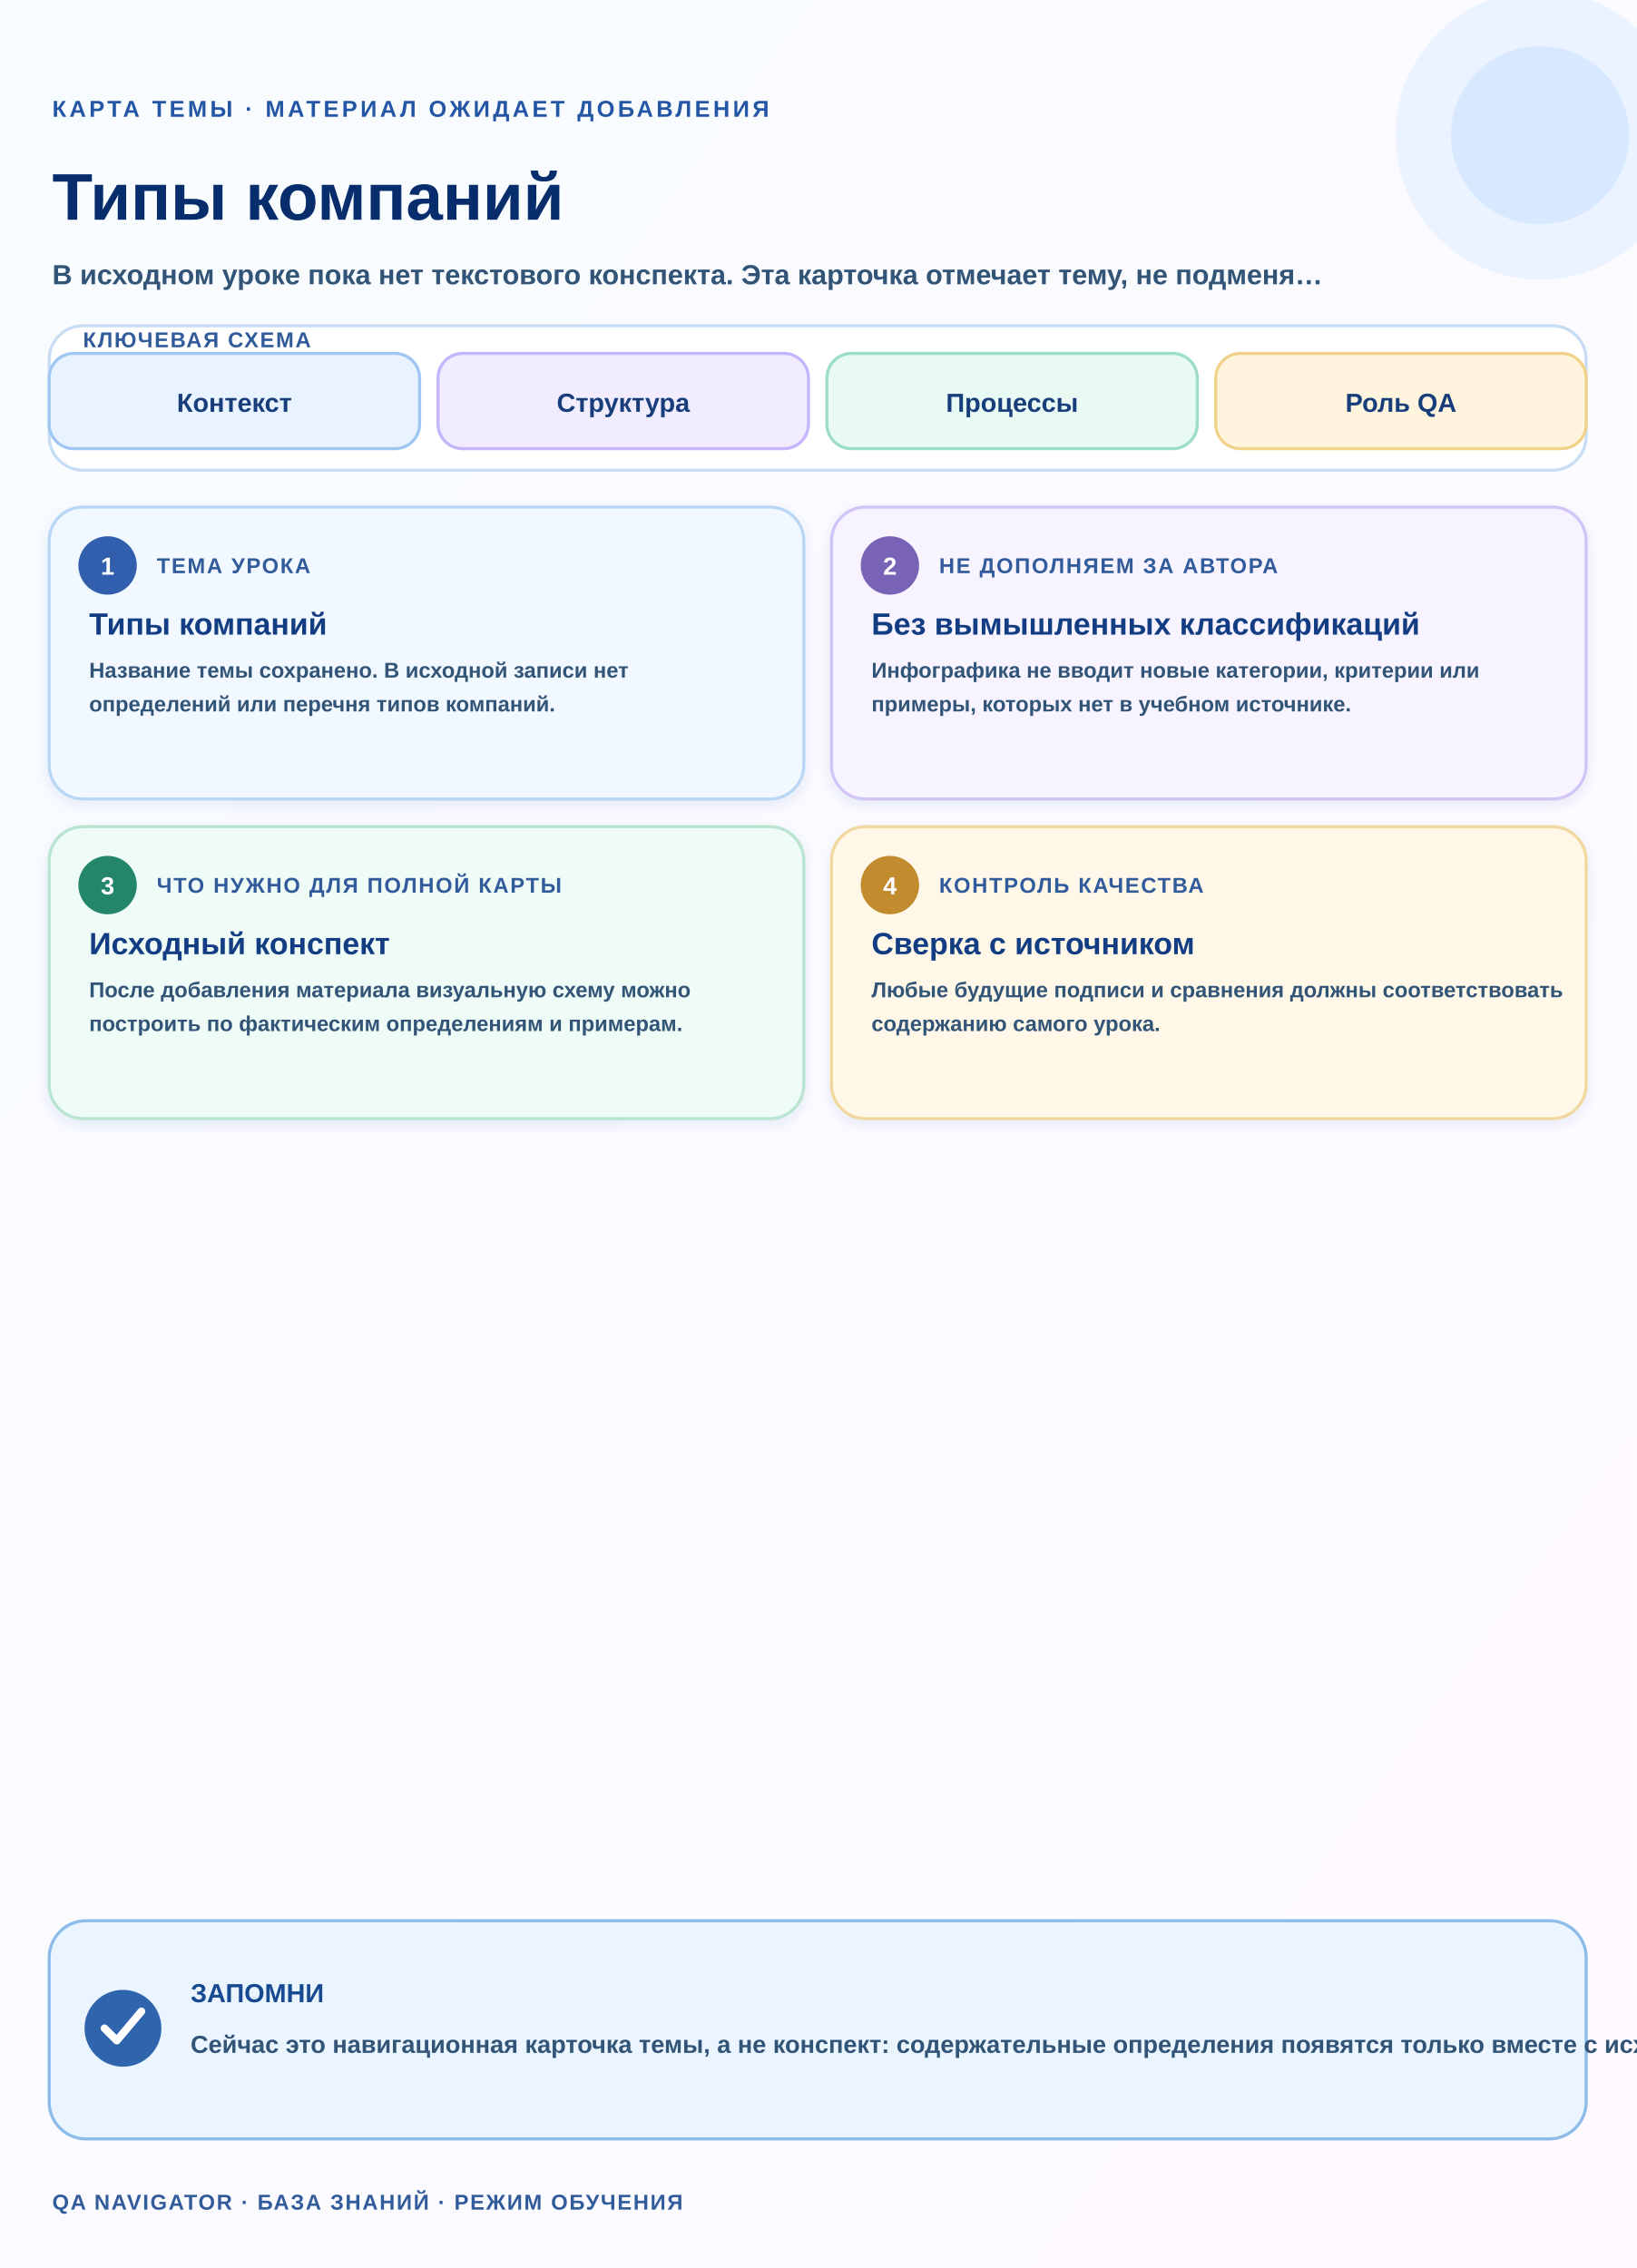
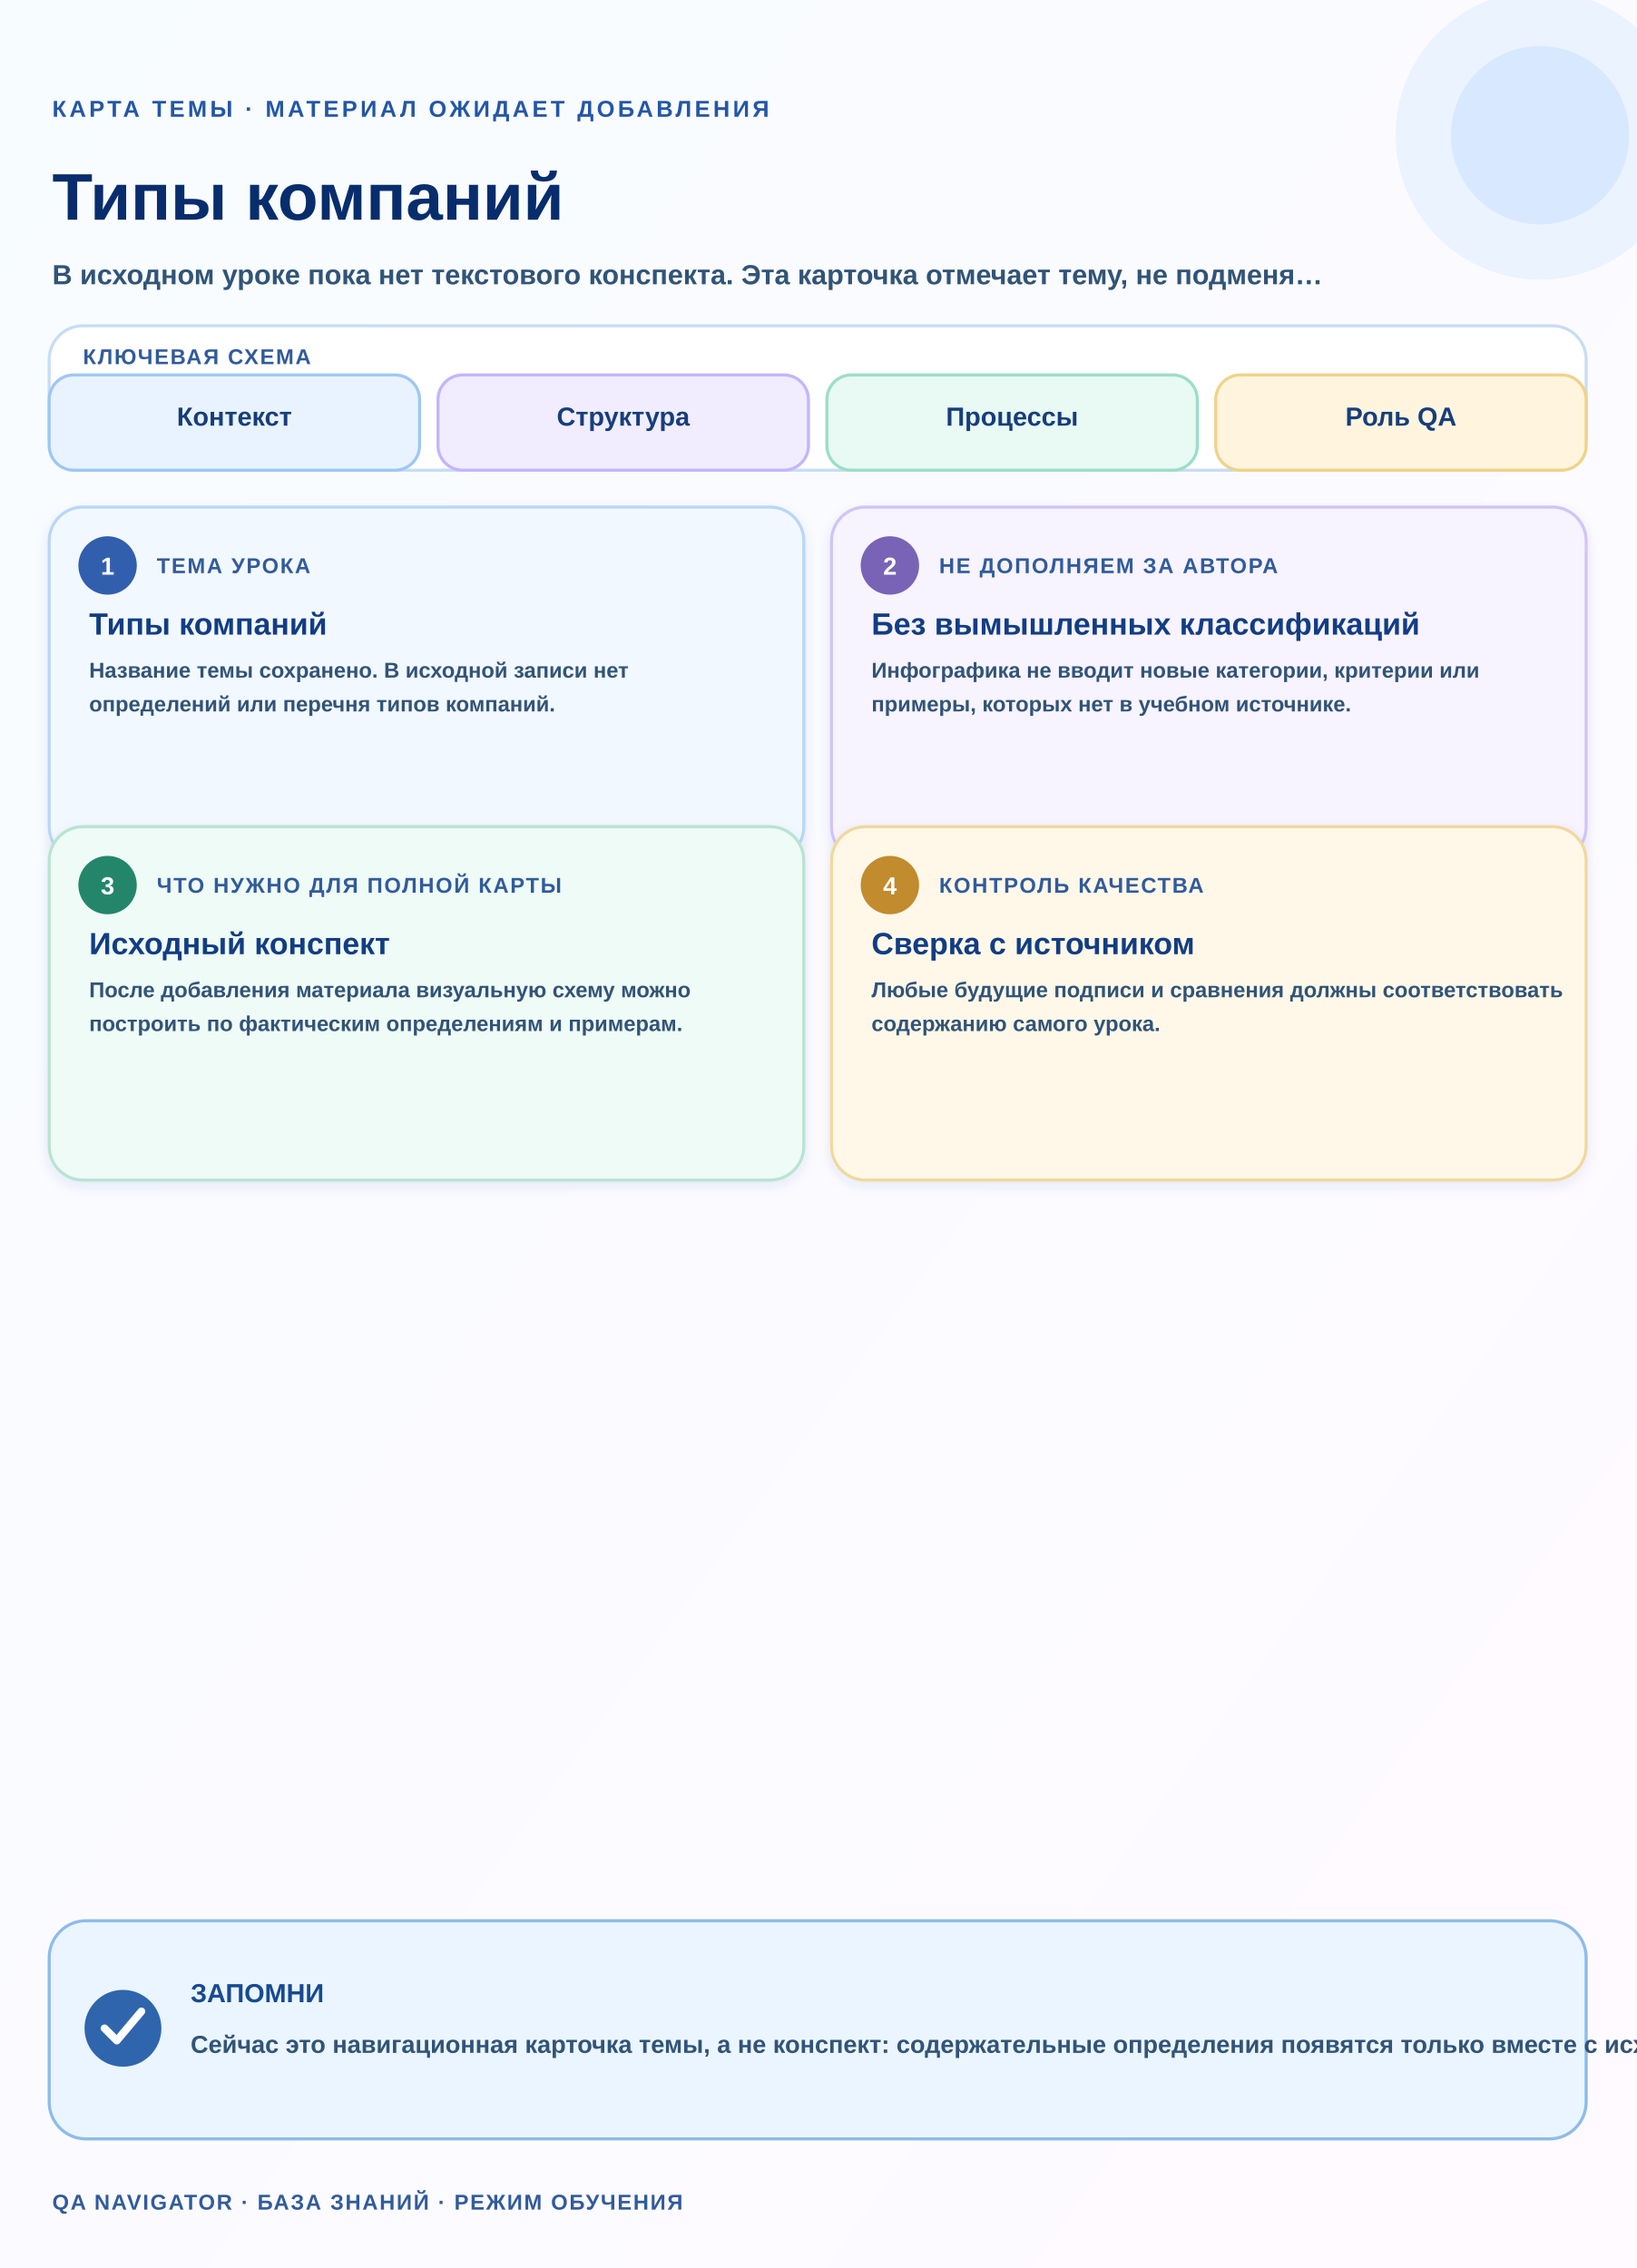
<svg xmlns="http://www.w3.org/2000/svg" viewBox="0 0 1065 1476" preserveAspectRatio="xMidYMin meet" role="img" aria-labelledby="title desc">
  <defs>
    <linearGradient id="paper" x1="0" y1="0" x2="1" y2="1">
      <stop stop-color="#f7fcff" />
      <stop offset="1" stop-color="#fffaff" />
    </linearGradient>
    <filter id="shadow" x="-10%" y="-10%" width="120%" height="120%">
      <feDropShadow dx="0" dy="3" stdDeviation="4" flood-color="#174da1" flood-opacity=".09" />
    </filter>
    <style>
.title{font:800 43px Arial,sans-serif;fill:#082d6c}.tag{font:800 15px Arial,sans-serif;letter-spacing:2px;fill:#2456a6}
.subtitle{font:600 18px Arial,sans-serif;fill:#315477}.flow{font:800 17px Arial,sans-serif;fill:#173e7b}
.eyebrow{font:800 14px Arial,sans-serif;letter-spacing:1px;fill:#315b9b}.heading{font:800 20px Arial,sans-serif;fill:#123d83}
.body{font:600 14px Arial,sans-serif;fill:#315477}.number{font:800 16px Arial,sans-serif;fill:#fff}
.footerTitle{font:800 17px Arial,sans-serif;fill:#174a91}.footer{font:600 16px Arial,sans-serif;fill:#315477}
</style>
  </defs>
  <rect width="1065" height="1476" fill="url(#paper)" />
  <circle cx="1002" cy="88" r="94" fill="#eaf3ff" />
  <circle cx="1002" cy="88" r="58" fill="#d8e9ff" />
  <text x="34" y="76" class="tag">КАРТА ТЕМЫ · МАТЕРИАЛ ОЖИДАЕТ ДОБАВЛЕНИЯ</text>
  <text x="34" y="143" class="title">Типы компаний</text>
  <text x="34" y="185" class="subtitle">В исходном уроке пока нет текстового конспекта. Эта карточка отмечает тему, не подменя…</text>
  <rect x="32" y="212" width="1000" height="94" rx="22" fill="#fff" stroke="#c8ddf4" stroke-width="2" />
-   <text x="54" y="226" class="eyebrow">КЛЮЧЕВАЯ СХЕМА</text>
-   <rect x="32" y="230" width="241" height="62" rx="16" fill="#e8f3ff" stroke="#9fc7f2" stroke-width="2" />
-   <text x="152.5" y="268" text-anchor="middle" class="flow">Контекст</text>
-   <rect x="285" y="230" width="241" height="62" rx="16" fill="#f1edff" stroke="#c4b5fd" stroke-width="2" />
-   <text x="405.5" y="268" text-anchor="middle" class="flow">Структура</text>
-   <rect x="538" y="230" width="241" height="62" rx="16" fill="#e8faf3" stroke="#9cdec6" stroke-width="2" />
-   <text x="658.5" y="268" text-anchor="middle" class="flow">Процессы</text>
-   <rect x="791" y="230" width="241" height="62" rx="16" fill="#fff5df" stroke="#f0d28a" stroke-width="2" />
-   <text x="911.5" y="268" text-anchor="middle" class="flow">Роль QA</text>
-   <rect x="32" y="330" width="491" height="190" rx="22" fill="#f2f8ff" stroke="#b9d7f5" stroke-width="2" filter="url(#shadow)" />
+   <text x="54" y="237" class="eyebrow">КЛЮЧЕВАЯ СХЕМА</text>
+   <rect x="32" y="244" width="241" height="62" rx="16" fill="#e8f3ff" stroke="#9fc7f2" stroke-width="2" />
+   <text x="152.5" y="277" text-anchor="middle" class="flow">Контекст</text>
+   <rect x="285" y="244" width="241" height="62" rx="16" fill="#f1edff" stroke="#c4b5fd" stroke-width="2" />
+   <text x="405.5" y="277" text-anchor="middle" class="flow">Структура</text>
+   <rect x="538" y="244" width="241" height="62" rx="16" fill="#e8faf3" stroke="#9cdec6" stroke-width="2" />
+   <text x="658.5" y="277" text-anchor="middle" class="flow">Процессы</text>
+   <rect x="791" y="244" width="241" height="62" rx="16" fill="#fff5df" stroke="#f0d28a" stroke-width="2" />
+   <text x="911.5" y="277" text-anchor="middle" class="flow">Роль QA</text>
+   <rect x="32" y="330" width="491" height="230" rx="22" fill="#f2f8ff" stroke="#b9d7f5" stroke-width="2" filter="url(#shadow)" />
  <circle cx="70" cy="368" r="19" fill="#315fae" />
  <text x="70" y="374" text-anchor="middle" class="number">1</text>
  <text x="102" y="373" class="eyebrow">ТЕМА УРОКА</text>
  <text x="58" y="413" class="heading">Типы компаний</text>
  <text x="58" y="441" class="body">Название темы сохранено. В исходной записи нет</text>
  <text x="58" y="463" class="body">определений или перечня типов компаний.</text>
-   <rect x="541" y="330" width="491" height="190" rx="22" fill="#f7f3ff" stroke="#d1c5f5" stroke-width="2" filter="url(#shadow)" />
+   <rect x="541" y="330" width="491" height="230" rx="22" fill="#f7f3ff" stroke="#d1c5f5" stroke-width="2" filter="url(#shadow)" />
  <circle cx="579" cy="368" r="19" fill="#7863b6" />
  <text x="579" y="374" text-anchor="middle" class="number">2</text>
  <text x="611" y="373" class="eyebrow">НЕ ДОПОЛНЯЕМ ЗА АВТОРА</text>
  <text x="567" y="413" class="heading">Без вымышленных классификаций</text>
  <text x="567" y="441" class="body">Инфографика не вводит новые категории, критерии или</text>
  <text x="567" y="463" class="body">примеры, которых нет в учебном источнике.</text>
-   <rect x="32" y="538" width="491" height="190" rx="22" fill="#effbf6" stroke="#b8e4d0" stroke-width="2" filter="url(#shadow)" />
+   <rect x="32" y="538" width="491" height="230" rx="22" fill="#effbf6" stroke="#b8e4d0" stroke-width="2" filter="url(#shadow)" />
  <circle cx="70" cy="576" r="19" fill="#23866a" />
  <text x="70" y="582" text-anchor="middle" class="number">3</text>
  <text x="102" y="581" class="eyebrow">ЧТО НУЖНО ДЛЯ ПОЛНОЙ КАРТЫ</text>
  <text x="58" y="621" class="heading">Исходный конспект</text>
  <text x="58" y="649" class="body">После добавления материала визуальную схему можно</text>
  <text x="58" y="671" class="body">построить по фактическим определениям и примерам.</text>
-   <rect x="541" y="538" width="491" height="190" rx="22" fill="#fff8e9" stroke="#f0d89e" stroke-width="2" filter="url(#shadow)" />
+   <rect x="541" y="538" width="491" height="230" rx="22" fill="#fff8e9" stroke="#f0d89e" stroke-width="2" filter="url(#shadow)" />
  <circle cx="579" cy="576" r="19" fill="#c18b2e" />
  <text x="579" y="582" text-anchor="middle" class="number">4</text>
  <text x="611" y="581" class="eyebrow">КОНТРОЛЬ КАЧЕСТВА</text>
  <text x="567" y="621" class="heading">Сверка с источником</text>
  <text x="567" y="649" class="body">Любые будущие подписи и сравнения должны соответствовать</text>
  <text x="567" y="671" class="body">содержанию самого урока.</text>
  <rect x="32" y="1250" width="1000" height="142" rx="24" fill="#eaf5ff" stroke="#8dbce9" stroke-width="2" />
  <circle cx="80" cy="1320" r="25" fill="#2f65ad" />
  <path d="M68 1320l8 8 16-19" fill="none" stroke="#fff" stroke-width="5" stroke-linecap="round" stroke-linejoin="round" />
  <text x="124" y="1303" class="footerTitle">ЗАПОМНИ</text>
  <text x="124" y="1336" class="footer">Сейчас это навигационная карточка темы, а не конспект: содержательные определения появятся только вместе с исх…</text>
  <text x="34" y="1438" class="eyebrow">QA NAVIGATOR · БАЗА ЗНАНИЙ · РЕЖИМ ОБУЧЕНИЯ</text>
</svg>
